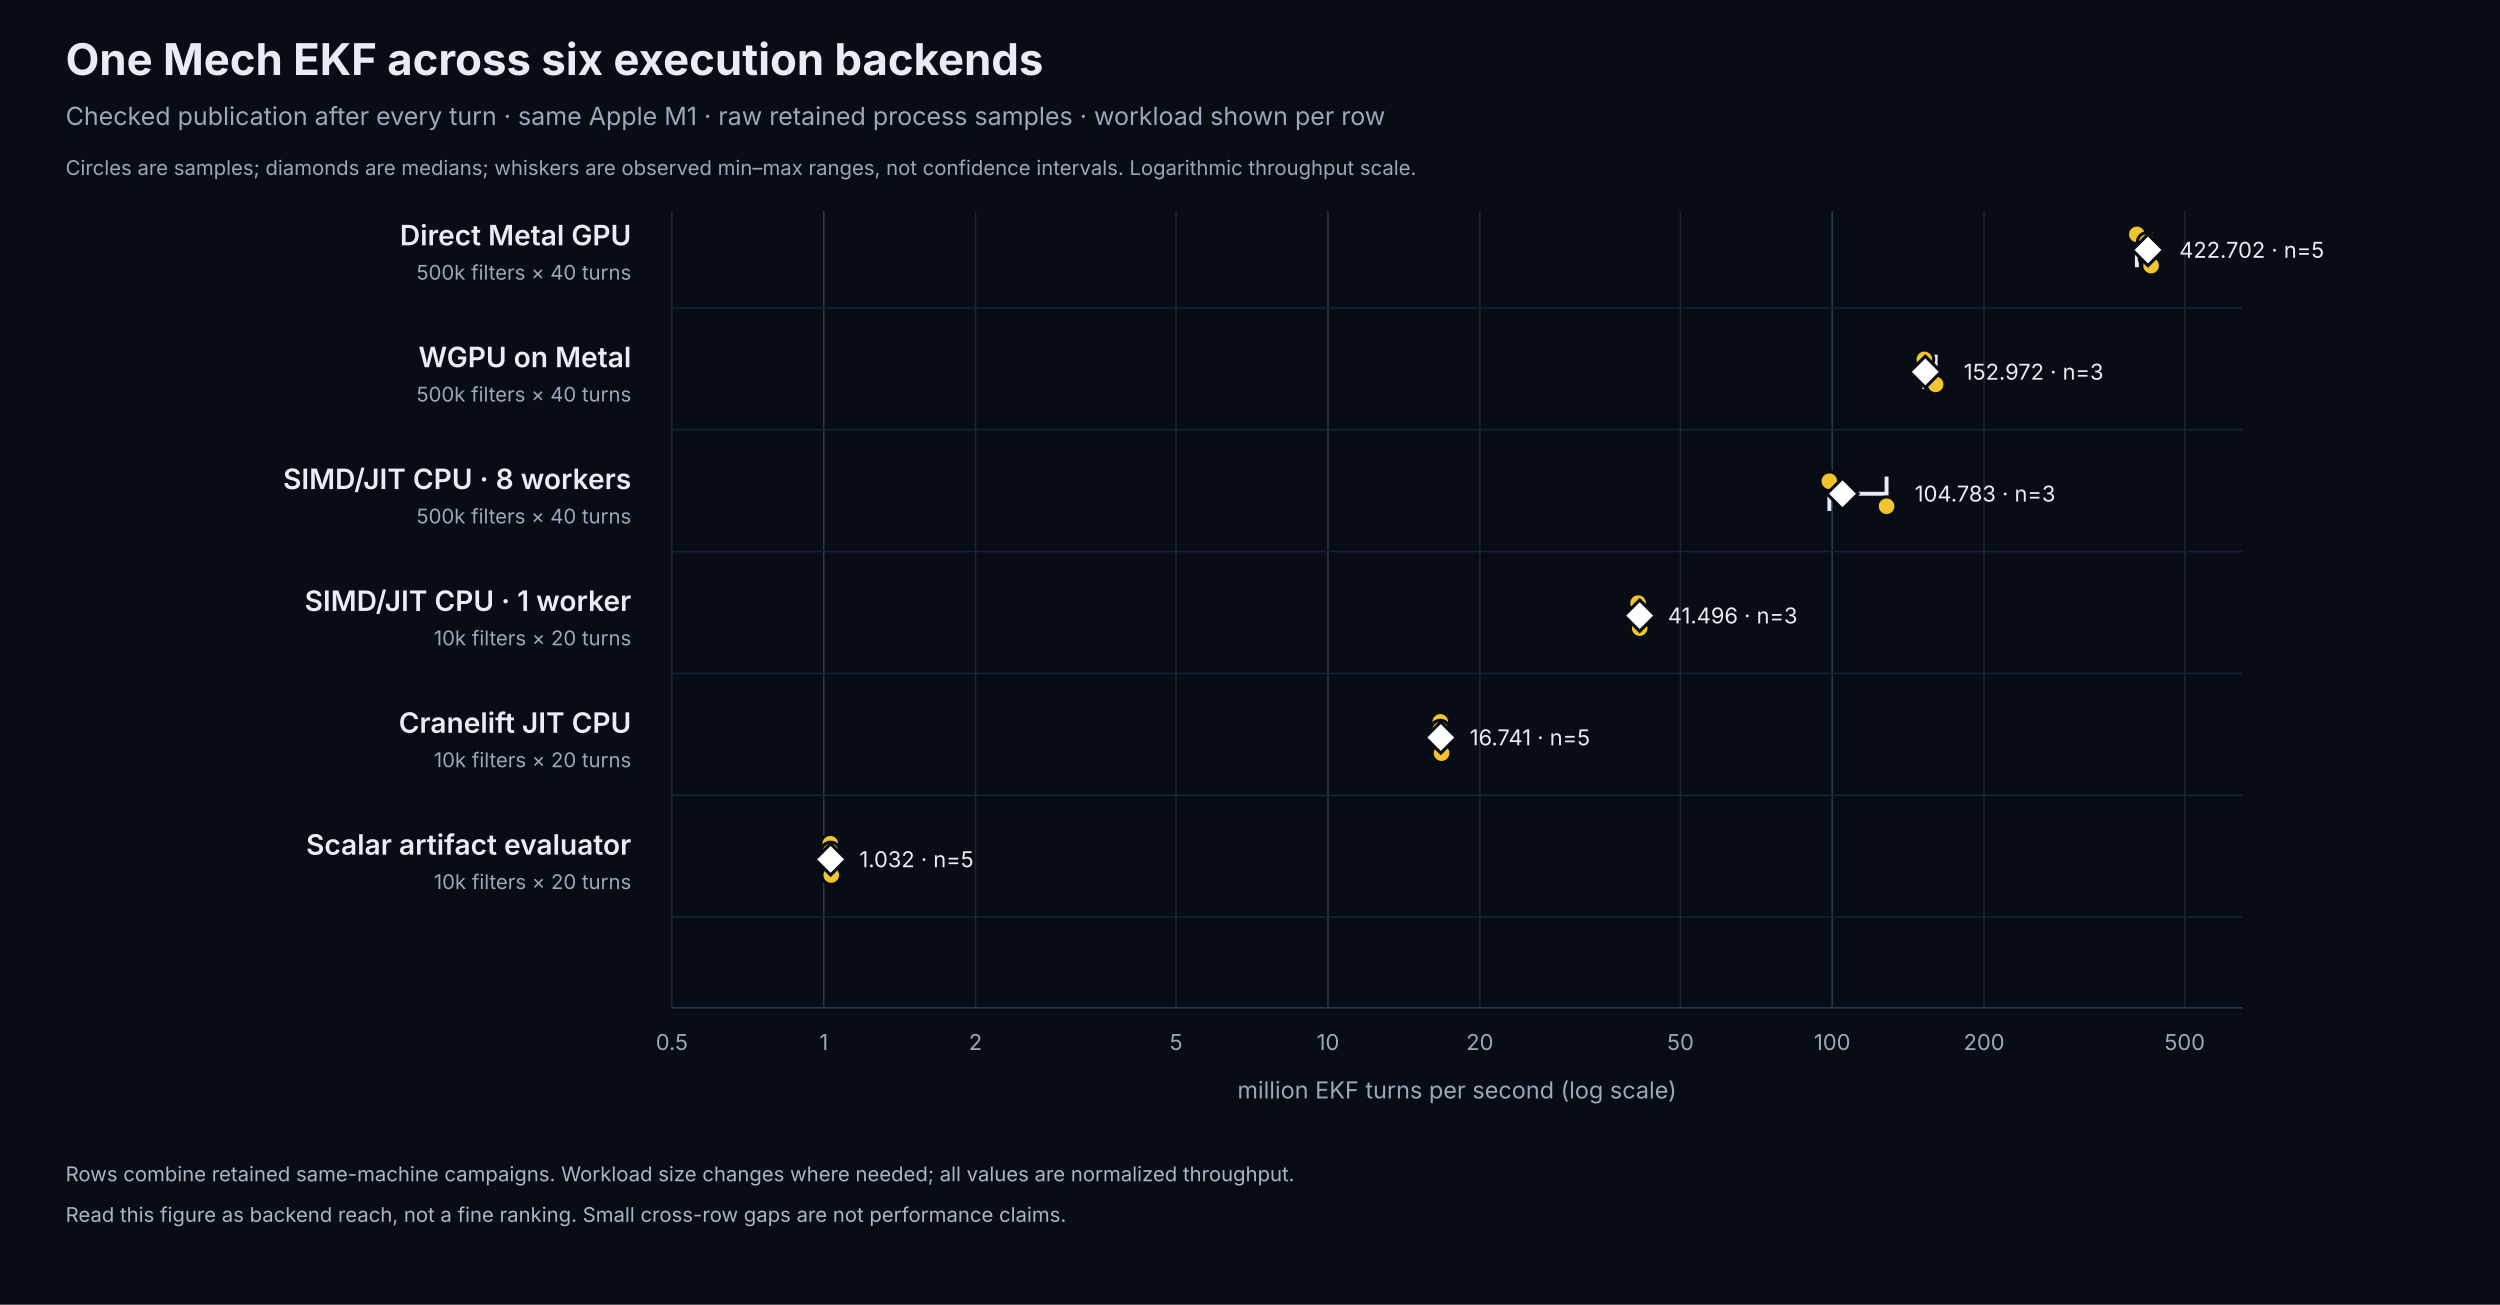
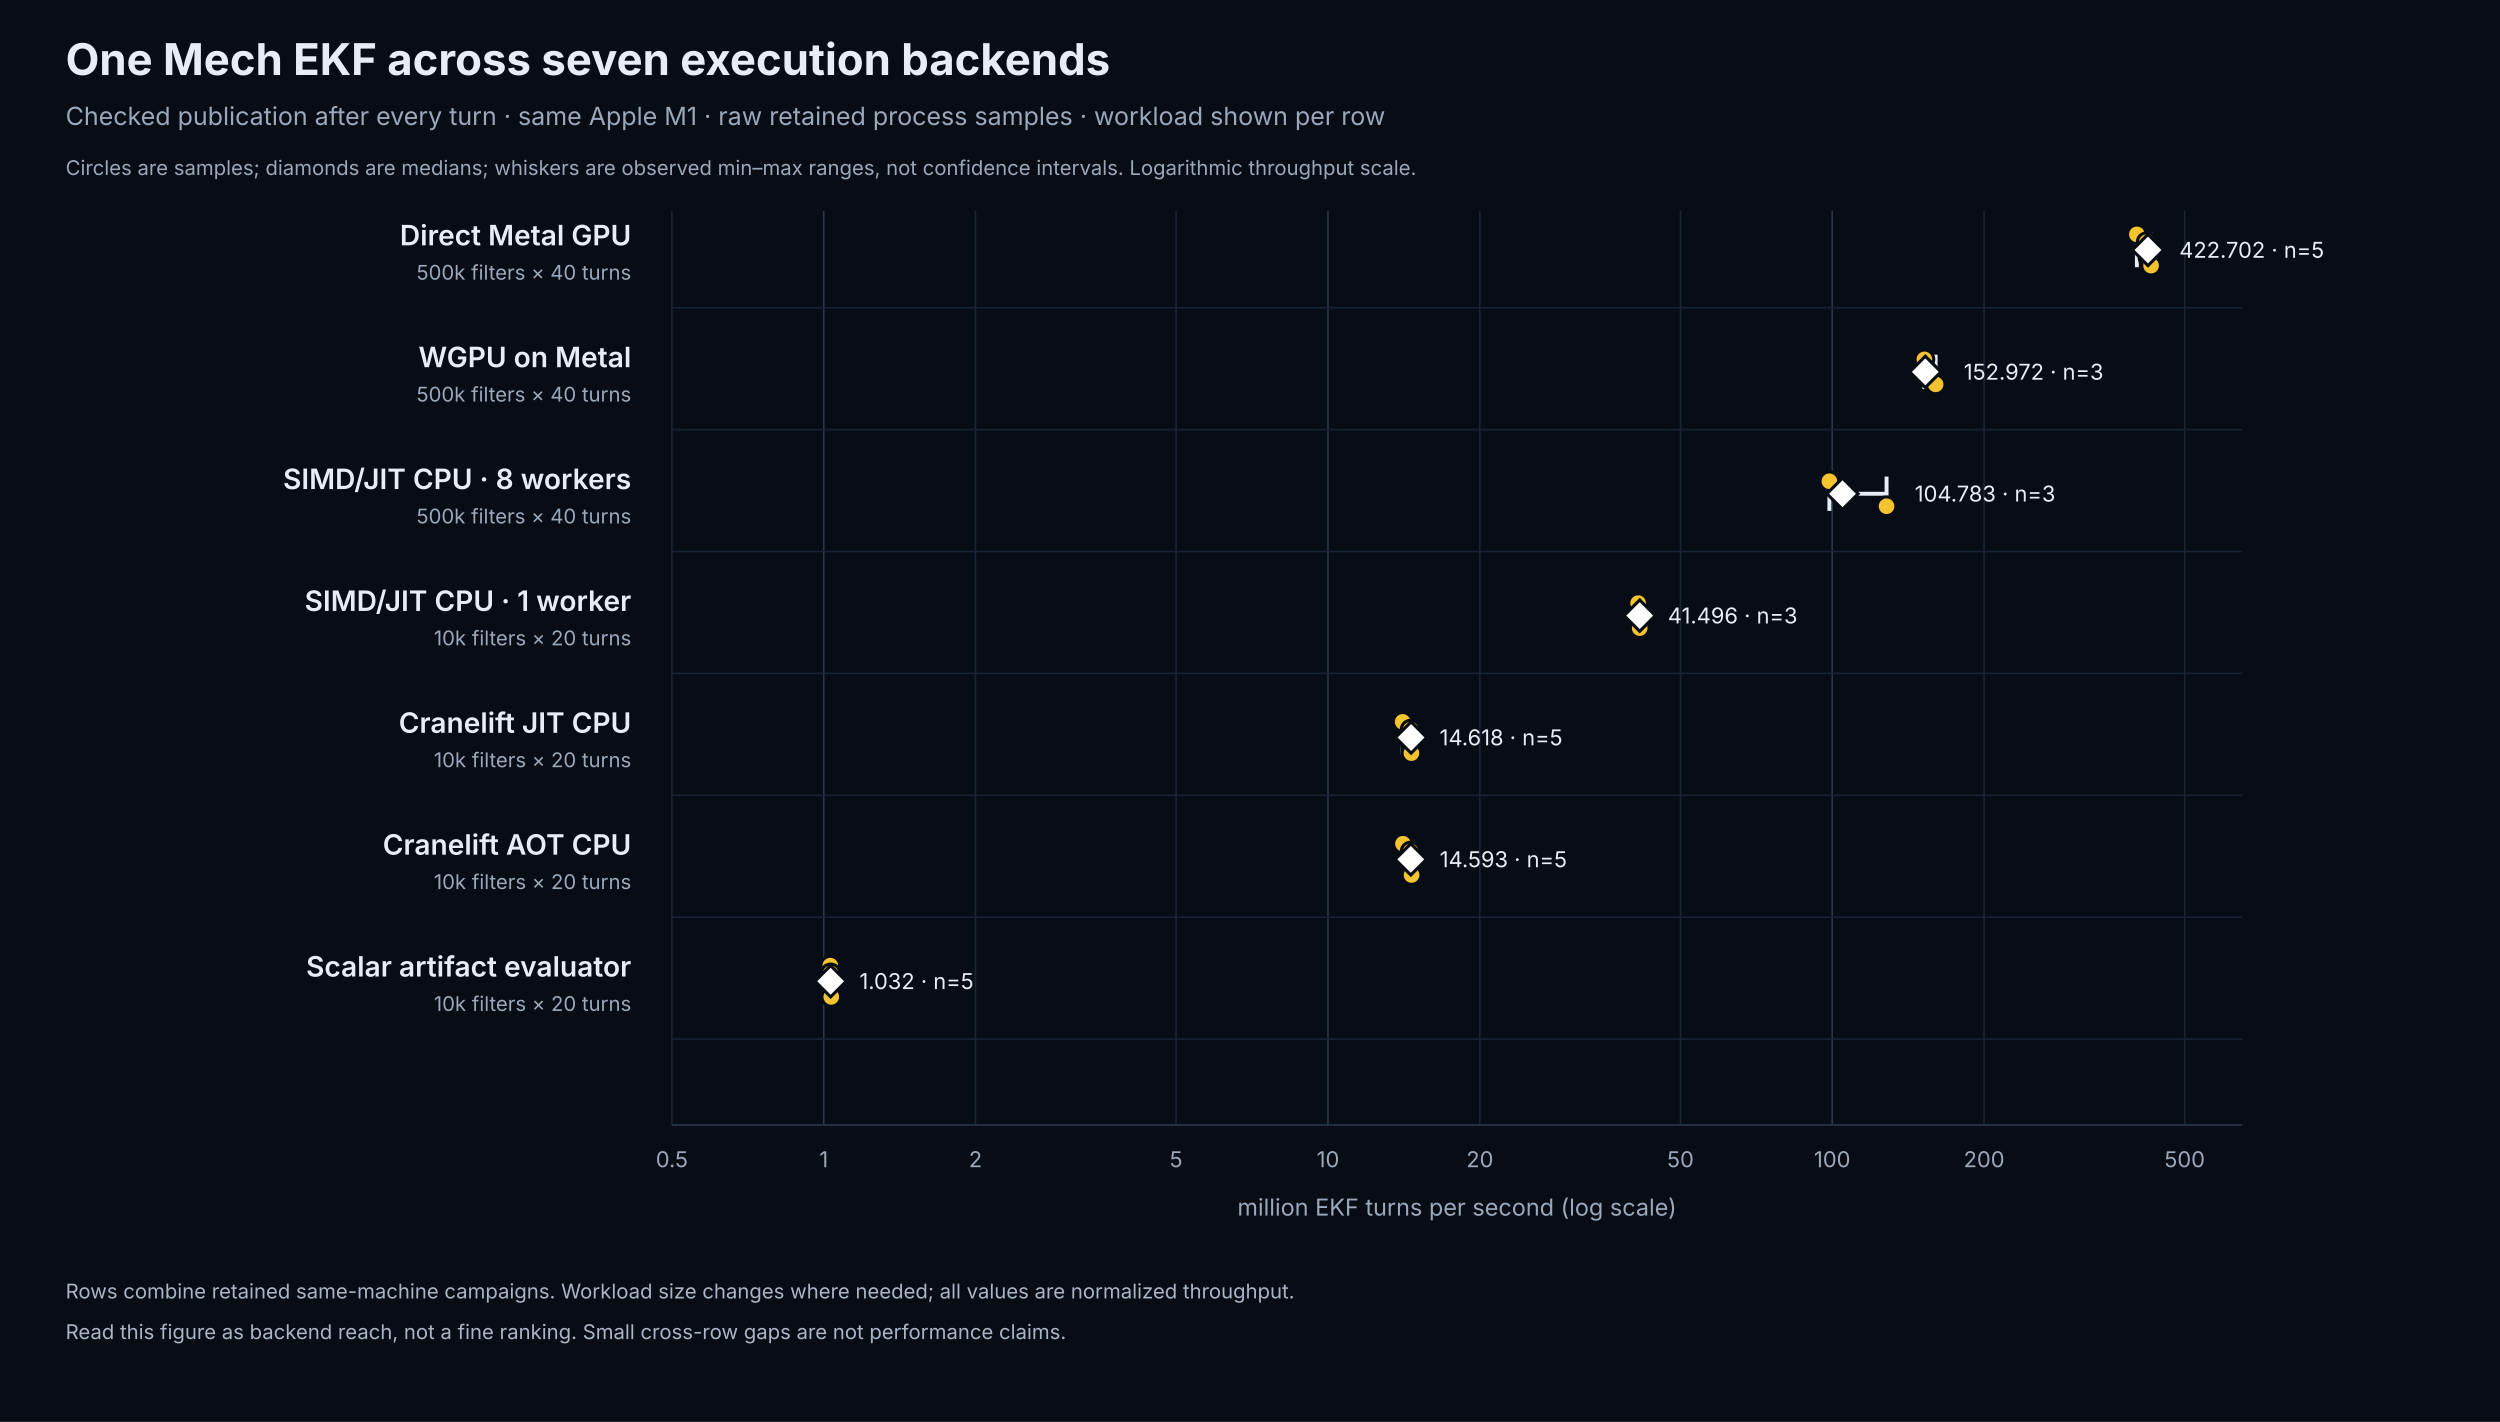
- <svg xmlns="http://www.w3.org/2000/svg" width="1600" height="835" viewBox="0 0 1600 835" role="img" aria-labelledby="mech-title mech-desc">
+ <svg xmlns="http://www.w3.org/2000/svg" width="1600" height="910" viewBox="0 0 1600 910" role="img" aria-labelledby="mech-title mech-desc">
  <rect width="100%" height="100%" fill="#080c14" />
  <style>text{font-family:-apple-system,BlinkMacSystemFont,"Segoe UI",sans-serif;fill:#e8edf5}.muted{fill:#9aa8ba}.grid{stroke:#2a374c;stroke-width:1}.minor-grid{stroke:#1a2538;stroke-width:1}.row-guide{stroke:#182235;stroke-width:1}.axis{fill:#9aa8ba;font-size:14px}.label{font-size:18px;font-weight:600}.detail{fill:#9aa8ba;font-size:13px}.value{font-size:14px;font-variant-numeric:tabular-nums}.whisker{stroke:#e8edf5;stroke-width:2.5}.footnote{fill:#aab5c5;font-size:13px}</style>
-   <text x="42" y="48" font-size="28" font-weight="700">One Mech EKF across six execution backends</text>
+   <text x="42" y="48" font-size="28" font-weight="700">One Mech EKF across seven execution backends</text>
  <text x="42" y="80" class="muted" font-size="16">Checked publication after every turn · same Apple M1 · raw retained process samples · workload shown per row</text>
  <text x="42" y="112" class="muted" font-size="13">Circles are samples; diamonds are medians; whiskers are observed min–max ranges, not confidence intervals. Logarithmic throughput scale.</text>
-   <line x1="430.0" y1="135" x2="430.0" y2="645" class="minor-grid" />
-   <text x="430.0" y="672" text-anchor="middle" class="axis">0.5</text>
-   <line x1="527.2" y1="135" x2="527.2" y2="645" class="grid" />
-   <text x="527.2" y="672" text-anchor="middle" class="axis">1</text>
-   <line x1="624.3" y1="135" x2="624.3" y2="645" class="minor-grid" />
-   <text x="624.3" y="672" text-anchor="middle" class="axis">2</text>
-   <line x1="752.7" y1="135" x2="752.7" y2="645" class="minor-grid" />
-   <text x="752.7" y="672" text-anchor="middle" class="axis">5</text>
-   <line x1="849.9" y1="135" x2="849.9" y2="645" class="grid" />
-   <text x="849.9" y="672" text-anchor="middle" class="axis">10</text>
-   <line x1="947.1" y1="135" x2="947.1" y2="645" class="minor-grid" />
-   <text x="947.1" y="672" text-anchor="middle" class="axis">20</text>
-   <line x1="1075.5" y1="135" x2="1075.5" y2="645" class="minor-grid" />
-   <text x="1075.5" y="672" text-anchor="middle" class="axis">50</text>
-   <line x1="1172.6" y1="135" x2="1172.6" y2="645" class="grid" />
-   <text x="1172.6" y="672" text-anchor="middle" class="axis">100</text>
-   <line x1="1269.8" y1="135" x2="1269.8" y2="645" class="minor-grid" />
-   <text x="1269.8" y="672" text-anchor="middle" class="axis">200</text>
-   <line x1="1398.2" y1="135" x2="1398.2" y2="645" class="minor-grid" />
-   <text x="1398.2" y="672" text-anchor="middle" class="axis">500</text>
+   <line x1="430.0" y1="135" x2="430.0" y2="720" class="minor-grid" />
+   <text x="430.0" y="747" text-anchor="middle" class="axis">0.5</text>
+   <line x1="527.2" y1="135" x2="527.2" y2="720" class="grid" />
+   <text x="527.2" y="747" text-anchor="middle" class="axis">1</text>
+   <line x1="624.3" y1="135" x2="624.3" y2="720" class="minor-grid" />
+   <text x="624.3" y="747" text-anchor="middle" class="axis">2</text>
+   <line x1="752.7" y1="135" x2="752.7" y2="720" class="minor-grid" />
+   <text x="752.7" y="747" text-anchor="middle" class="axis">5</text>
+   <line x1="849.9" y1="135" x2="849.9" y2="720" class="grid" />
+   <text x="849.9" y="747" text-anchor="middle" class="axis">10</text>
+   <line x1="947.1" y1="135" x2="947.1" y2="720" class="minor-grid" />
+   <text x="947.1" y="747" text-anchor="middle" class="axis">20</text>
+   <line x1="1075.5" y1="135" x2="1075.5" y2="720" class="minor-grid" />
+   <text x="1075.5" y="747" text-anchor="middle" class="axis">50</text>
+   <line x1="1172.6" y1="135" x2="1172.6" y2="720" class="grid" />
+   <text x="1172.6" y="747" text-anchor="middle" class="axis">100</text>
+   <line x1="1269.8" y1="135" x2="1269.8" y2="720" class="minor-grid" />
+   <text x="1269.8" y="747" text-anchor="middle" class="axis">200</text>
+   <line x1="1398.2" y1="135" x2="1398.2" y2="720" class="minor-grid" />
+   <text x="1398.2" y="747" text-anchor="middle" class="axis">500</text>
  <line x1="430" y1="197" x2="1435" y2="197" class="row-guide" />
  <text x="404" y="157" text-anchor="end" class="label">Direct Metal GPU</text>
  <text x="404" y="179" text-anchor="end" class="detail">500k filters × 40 turns</text>
  <line x1="1367.6" y1="160" x2="1376.7" y2="160" class="whisker" />
  <line x1="1367.6" y1="149" x2="1367.6" y2="171" class="whisker" />
  <line x1="1376.7" y1="149" x2="1376.7" y2="171" class="whisker" />
  <circle cx="1367.6" cy="150" r="6" fill="#f4c430" stroke="#080c14" stroke-width="2" />
  <circle cx="1373.9" cy="155" r="6" fill="#f4c430" stroke="#080c14" stroke-width="2" />
  <circle cx="1374.7" cy="160" r="6" fill="#f4c430" stroke="#080c14" stroke-width="2" />
  <circle cx="1375.1" cy="165" r="6" fill="#f4c430" stroke="#080c14" stroke-width="2" />
  <circle cx="1376.7" cy="170" r="6" fill="#f4c430" stroke="#080c14" stroke-width="2" />
  <path d="M 1374.7 150 L 1384.7 160 L 1374.7 170 L 1364.7 160 Z" fill="#ffffff" stroke="#080c14" stroke-width="2" />
  <text x="1394.7" y="165" class="value">422.702 · n=5</text>
  <line x1="430" y1="275" x2="1435" y2="275" class="row-guide" />
  <text x="404" y="235" text-anchor="end" class="label">WGPU on Metal</text>
  <text x="404" y="257" text-anchor="end" class="detail">500k filters × 40 turns</text>
  <line x1="1231.6" y1="238" x2="1238.8" y2="238" class="whisker" />
  <line x1="1231.6" y1="227" x2="1231.6" y2="249" class="whisker" />
  <line x1="1238.8" y1="227" x2="1238.8" y2="249" class="whisker" />
  <circle cx="1231.6" cy="230" r="6" fill="#f4c430" stroke="#080c14" stroke-width="2" />
  <circle cx="1232.2" cy="238" r="6" fill="#f4c430" stroke="#080c14" stroke-width="2" />
  <circle cx="1238.8" cy="246" r="6" fill="#f4c430" stroke="#080c14" stroke-width="2" />
  <path d="M 1232.2 228 L 1242.2 238 L 1232.2 248 L 1222.2 238 Z" fill="#ffffff" stroke="#080c14" stroke-width="2" />
  <text x="1256.8" y="243" class="value">152.972 · n=3</text>
  <line x1="430" y1="353" x2="1435" y2="353" class="row-guide" />
  <text x="404" y="313" text-anchor="end" class="label">SIMD/JIT CPU · 8 workers</text>
  <text x="404" y="335" text-anchor="end" class="detail">500k filters × 40 turns</text>
  <line x1="1170.8" y1="316" x2="1207.4" y2="316" class="whisker" />
  <line x1="1170.8" y1="305" x2="1170.8" y2="327" class="whisker" />
  <line x1="1207.4" y1="305" x2="1207.4" y2="327" class="whisker" />
  <circle cx="1170.8" cy="308" r="6" fill="#f4c430" stroke="#080c14" stroke-width="2" />
  <circle cx="1179.2" cy="316" r="6" fill="#f4c430" stroke="#080c14" stroke-width="2" />
  <circle cx="1207.4" cy="324" r="6" fill="#f4c430" stroke="#080c14" stroke-width="2" />
  <path d="M 1179.2 306 L 1189.2 316 L 1179.2 326 L 1169.2 316 Z" fill="#ffffff" stroke="#080c14" stroke-width="2" />
  <text x="1225.4" y="321" class="value">104.783 · n=3</text>
  <line x1="430" y1="431" x2="1435" y2="431" class="row-guide" />
  <text x="404" y="391" text-anchor="end" class="label">SIMD/JIT CPU · 1 worker</text>
  <text x="404" y="413" text-anchor="end" class="detail">10k filters × 20 turns</text>
  <line x1="1048.4" y1="394" x2="1049.4" y2="394" class="whisker" />
  <line x1="1048.4" y1="383" x2="1048.4" y2="405" class="whisker" />
  <line x1="1049.4" y1="383" x2="1049.4" y2="405" class="whisker" />
  <circle cx="1048.4" cy="386" r="6" fill="#f4c430" stroke="#080c14" stroke-width="2" />
  <circle cx="1049.4" cy="394" r="6" fill="#f4c430" stroke="#080c14" stroke-width="2" />
  <circle cx="1049.4" cy="402" r="6" fill="#f4c430" stroke="#080c14" stroke-width="2" />
  <path d="M 1049.4 384 L 1059.4 394 L 1049.4 404 L 1039.4 394 Z" fill="#ffffff" stroke="#080c14" stroke-width="2" />
  <text x="1067.4" y="399" class="value">41.496 · n=3</text>
  <line x1="430" y1="509" x2="1435" y2="509" class="row-guide" />
  <text x="404" y="469" text-anchor="end" class="label">Cranelift JIT CPU</text>
  <text x="404" y="491" text-anchor="end" class="detail">10k filters × 20 turns</text>
-   <line x1="921.8" y1="472" x2="922.6" y2="472" class="whisker" />
-   <line x1="921.8" y1="461" x2="921.8" y2="483" class="whisker" />
-   <line x1="922.6" y1="461" x2="922.6" y2="483" class="whisker" />
-   <circle cx="921.8" cy="462" r="6" fill="#f4c430" stroke="#080c14" stroke-width="2" />
-   <circle cx="921.8" cy="467" r="6" fill="#f4c430" stroke="#080c14" stroke-width="2" />
-   <circle cx="922.1" cy="472" r="6" fill="#f4c430" stroke="#080c14" stroke-width="2" />
-   <circle cx="922.4" cy="477" r="6" fill="#f4c430" stroke="#080c14" stroke-width="2" />
-   <circle cx="922.6" cy="482" r="6" fill="#f4c430" stroke="#080c14" stroke-width="2" />
-   <path d="M 922.1 462 L 932.1 472 L 922.1 482 L 912.1 472 Z" fill="#ffffff" stroke="#080c14" stroke-width="2" />
-   <text x="940.6" y="477" class="value">16.741 · n=5</text>
+   <line x1="897.7" y1="472" x2="903.3" y2="472" class="whisker" />
+   <line x1="897.7" y1="461" x2="897.7" y2="483" class="whisker" />
+   <line x1="903.3" y1="461" x2="903.3" y2="483" class="whisker" />
+   <circle cx="897.7" cy="462" r="6" fill="#f4c430" stroke="#080c14" stroke-width="2" />
+   <circle cx="902.8" cy="467" r="6" fill="#f4c430" stroke="#080c14" stroke-width="2" />
+   <circle cx="903.1" cy="472" r="6" fill="#f4c430" stroke="#080c14" stroke-width="2" />
+   <circle cx="903.2" cy="477" r="6" fill="#f4c430" stroke="#080c14" stroke-width="2" />
+   <circle cx="903.3" cy="482" r="6" fill="#f4c430" stroke="#080c14" stroke-width="2" />
+   <path d="M 903.1 462 L 913.1 472 L 903.1 482 L 893.1 472 Z" fill="#ffffff" stroke="#080c14" stroke-width="2" />
+   <text x="921.3" y="477" class="value">14.618 · n=5</text>
  <line x1="430" y1="587" x2="1435" y2="587" class="row-guide" />
-   <text x="404" y="547" text-anchor="end" class="label">Scalar artifact evaluator</text>
+   <text x="404" y="547" text-anchor="end" class="label">Cranelift AOT CPU</text>
  <text x="404" y="569" text-anchor="end" class="detail">10k filters × 20 turns</text>
-   <line x1="531.4" y1="550" x2="532.0" y2="550" class="whisker" />
-   <line x1="531.4" y1="539" x2="531.4" y2="561" class="whisker" />
-   <line x1="532.0" y1="539" x2="532.0" y2="561" class="whisker" />
-   <circle cx="531.4" cy="540" r="6" fill="#f4c430" stroke="#080c14" stroke-width="2" />
-   <circle cx="531.6" cy="545" r="6" fill="#f4c430" stroke="#080c14" stroke-width="2" />
-   <circle cx="531.6" cy="550" r="6" fill="#f4c430" stroke="#080c14" stroke-width="2" />
-   <circle cx="531.7" cy="555" r="6" fill="#f4c430" stroke="#080c14" stroke-width="2" />
-   <circle cx="532.0" cy="560" r="6" fill="#f4c430" stroke="#080c14" stroke-width="2" />
-   <path d="M 531.6 540 L 541.6 550 L 531.6 560 L 521.6 550 Z" fill="#ffffff" stroke="#080c14" stroke-width="2" />
-   <text x="550.0" y="555" class="value">1.032 · n=5</text>
-   <line x1="430" y1="645" x2="1435" y2="645" class="grid" />
-   <text x="932.5" y="703" text-anchor="middle" class="muted" font-size="15">million EKF turns per second (log scale)</text>
-   <text x="42" y="756" class="footnote">Rows combine retained same-machine campaigns. Workload size changes where needed; all values are normalized throughput.</text>
-   <text x="42" y="782" class="footnote">Read this figure as backend reach, not a fine ranking. Small cross-row gaps are not performance claims.</text>
+   <line x1="897.9" y1="550" x2="903.4" y2="550" class="whisker" />
+   <line x1="897.9" y1="539" x2="897.9" y2="561" class="whisker" />
+   <line x1="903.4" y1="539" x2="903.4" y2="561" class="whisker" />
+   <circle cx="897.9" cy="540" r="6" fill="#f4c430" stroke="#080c14" stroke-width="2" />
+   <circle cx="902.8" cy="545" r="6" fill="#f4c430" stroke="#080c14" stroke-width="2" />
+   <circle cx="902.9" cy="550" r="6" fill="#f4c430" stroke="#080c14" stroke-width="2" />
+   <circle cx="903.0" cy="555" r="6" fill="#f4c430" stroke="#080c14" stroke-width="2" />
+   <circle cx="903.4" cy="560" r="6" fill="#f4c430" stroke="#080c14" stroke-width="2" />
+   <path d="M 902.9 540 L 912.9 550 L 902.9 560 L 892.9 550 Z" fill="#ffffff" stroke="#080c14" stroke-width="2" />
+   <text x="921.4" y="555" class="value">14.593 · n=5</text>
+   <line x1="430" y1="665" x2="1435" y2="665" class="row-guide" />
+   <text x="404" y="625" text-anchor="end" class="label">Scalar artifact evaluator</text>
+   <text x="404" y="647" text-anchor="end" class="detail">10k filters × 20 turns</text>
+   <line x1="531.4" y1="628" x2="532.0" y2="628" class="whisker" />
+   <line x1="531.4" y1="617" x2="531.4" y2="639" class="whisker" />
+   <line x1="532.0" y1="617" x2="532.0" y2="639" class="whisker" />
+   <circle cx="531.4" cy="618" r="6" fill="#f4c430" stroke="#080c14" stroke-width="2" />
+   <circle cx="531.6" cy="623" r="6" fill="#f4c430" stroke="#080c14" stroke-width="2" />
+   <circle cx="531.6" cy="628" r="6" fill="#f4c430" stroke="#080c14" stroke-width="2" />
+   <circle cx="531.7" cy="633" r="6" fill="#f4c430" stroke="#080c14" stroke-width="2" />
+   <circle cx="532.0" cy="638" r="6" fill="#f4c430" stroke="#080c14" stroke-width="2" />
+   <path d="M 531.6 618 L 541.6 628 L 531.6 638 L 521.6 628 Z" fill="#ffffff" stroke="#080c14" stroke-width="2" />
+   <text x="550.0" y="633" class="value">1.032 · n=5</text>
+   <line x1="430" y1="720" x2="1435" y2="720" class="grid" />
+   <text x="932.5" y="778" text-anchor="middle" class="muted" font-size="15">million EKF turns per second (log scale)</text>
+   <text x="42" y="831" class="footnote">Rows combine retained same-machine campaigns. Workload size changes where needed; all values are normalized throughput.</text>
+   <text x="42" y="857" class="footnote">Read this figure as backend reach, not a fine ranking. Small cross-row gaps are not performance claims.</text>
</svg>
